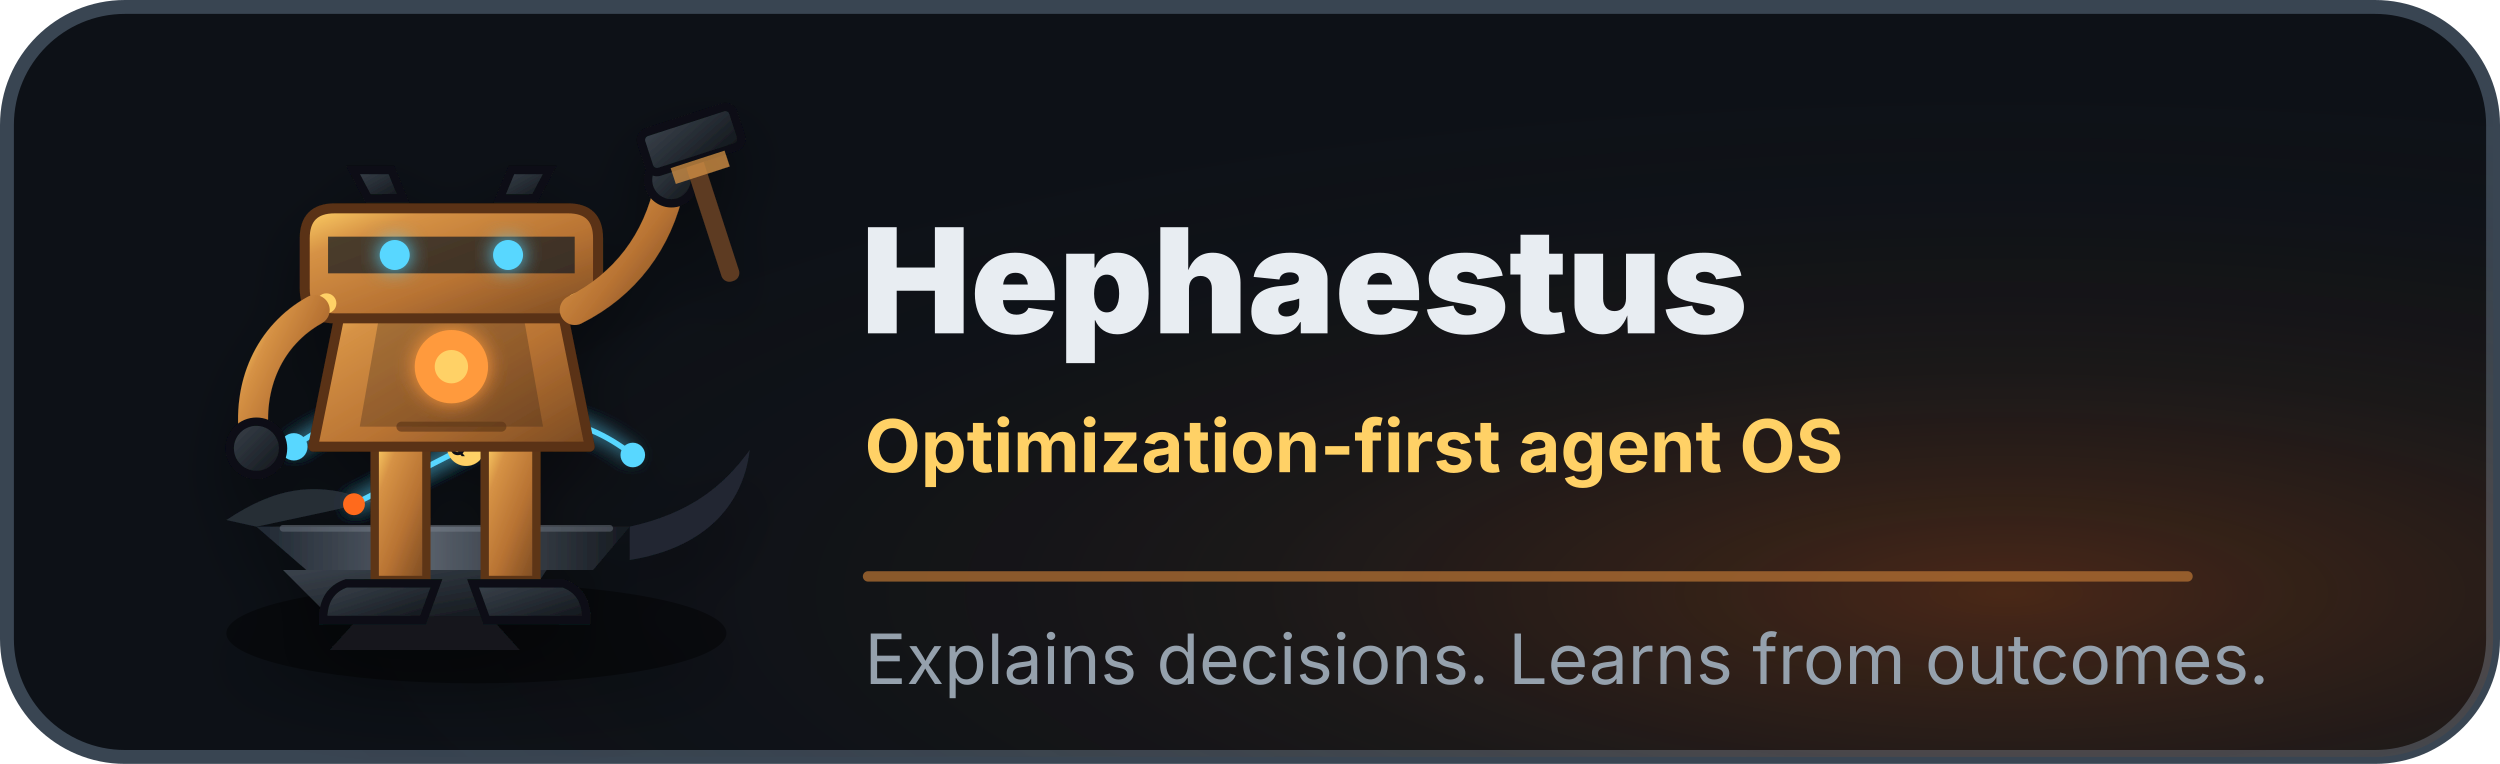
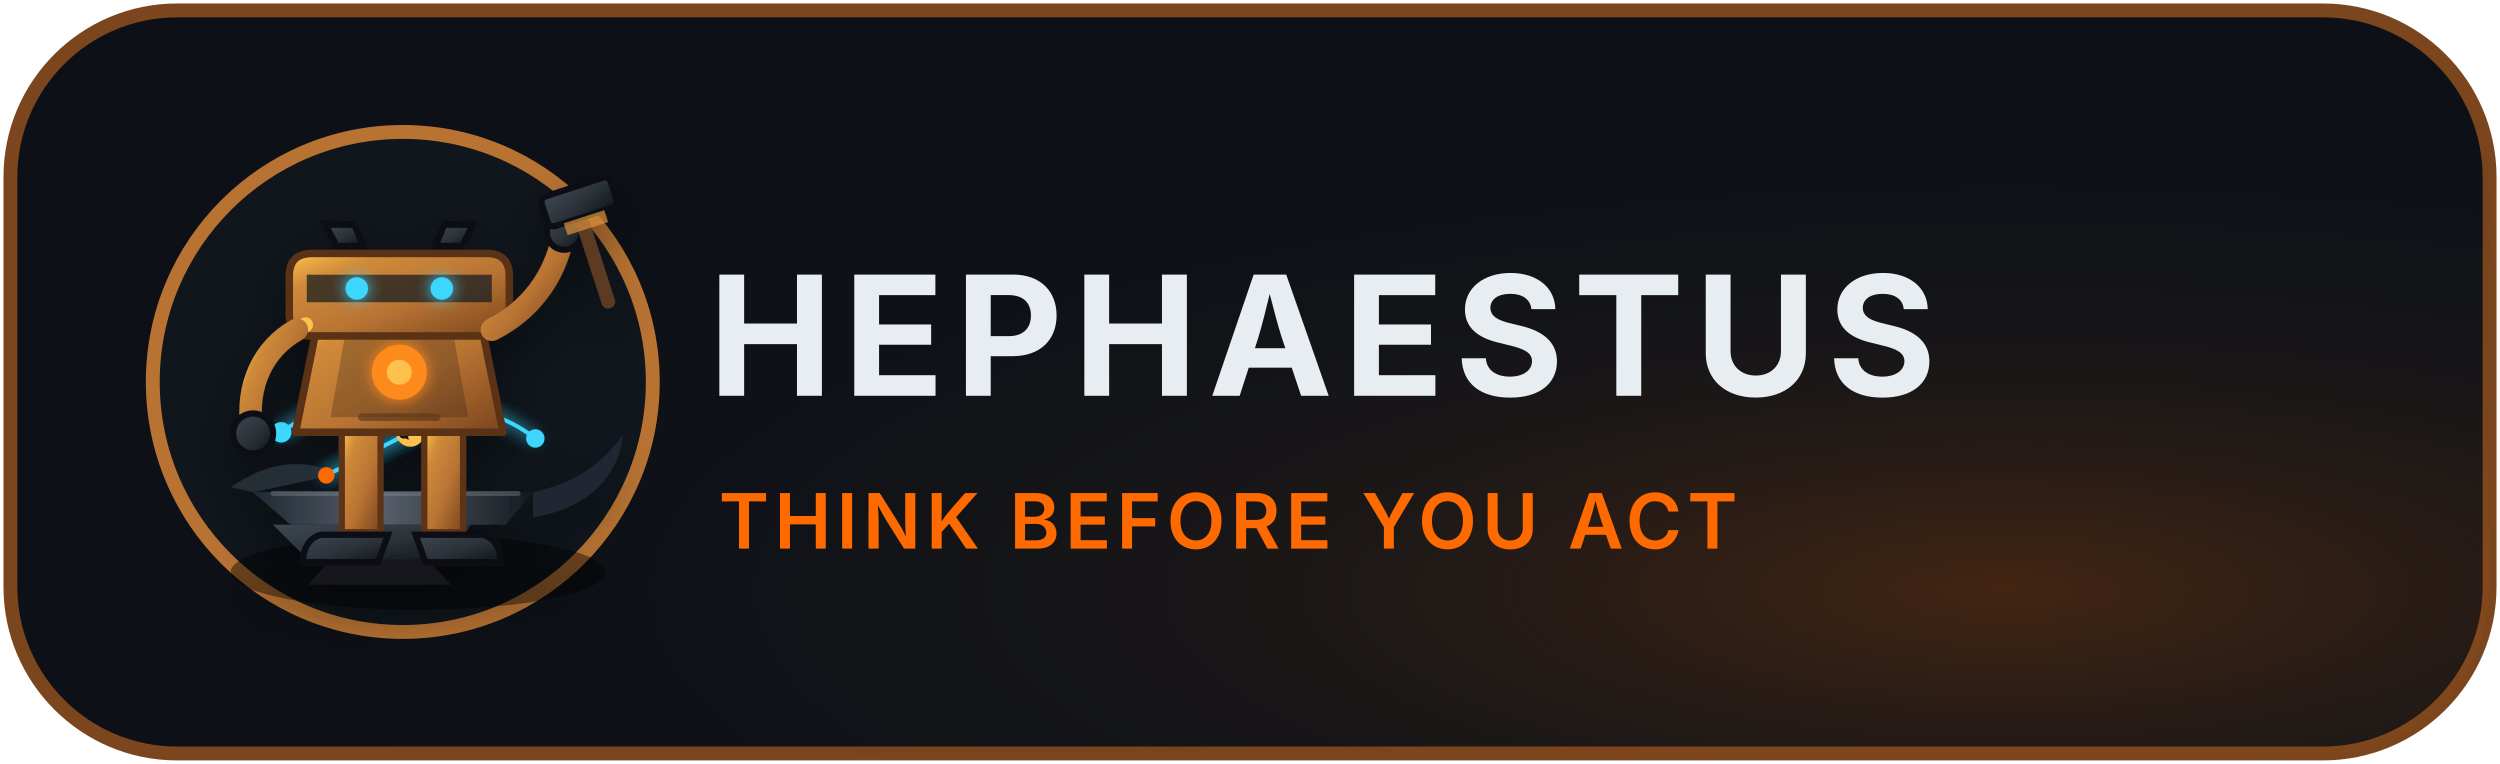
<svg xmlns="http://www.w3.org/2000/svg" width="720" height="220" viewBox="0 0 720 220" role="img" aria-label="Hephaestus Talos brand badge">
  <defs>
    <radialGradient id="emberField" cx="80%" cy="78%" r="70%">
-       <stop offset="0%" stop-color="#FF6B1A" stop-opacity="0.32" />
-       <stop offset="45%" stop-color="#7A4A22" stop-opacity="0.15" />
+       <stop offset="0%" stop-color="#FF6A00" stop-opacity="0.32" />
+       <stop offset="45%" stop-color="#7B451D" stop-opacity="0.15" />
      <stop offset="100%" stop-color="#0D1117" stop-opacity="0" />
    </radialGradient>
    <radialGradient id="coolField" cx="22%" cy="24%" r="58%">
-       <stop offset="0%" stop-color="#58D7FF" stop-opacity="0.13" />
+       <stop offset="0%" stop-color="#3DD6FF" stop-opacity="0.13" />
      <stop offset="100%" stop-color="#0D1117" stop-opacity="0" />
    </radialGradient>
    <linearGradient id="bronzeMetal" x1="0%" x2="100%" y1="0%" y2="100%">
-       <stop offset="0%" stop-color="#FFD166" />
-       <stop offset="22%" stop-color="#D69245" />
+       <stop offset="0%" stop-color="#FFC14D" />
+       <stop offset="22%" stop-color="#D08A3A" />
      <stop offset="58%" stop-color="#B87333" />
-       <stop offset="100%" stop-color="#7A4A22" />
+       <stop offset="100%" stop-color="#7B451D" />
    </linearGradient>
    <linearGradient id="darkSteel" x1="0%" x2="100%" y1="0%" y2="100%">
-       <stop offset="0%" stop-color="#3A424C" />
-       <stop offset="55%" stop-color="#242A31" />
+       <stop offset="0%" stop-color="#3D4751" />
+       <stop offset="55%" stop-color="#2B3138" />
      <stop offset="100%" stop-color="#101419" />
    </linearGradient>
    <linearGradient id="anvilTop" x1="0%" x2="100%" y1="0%" y2="0%">
      <stop offset="0%" stop-color="#202832" />
      <stop offset="45%" stop-color="#59616C" />
      <stop offset="100%" stop-color="#151A20" />
    </linearGradient>
    <filter id="softGlow" x="-60%" y="-60%" width="220%" height="220%">
      <feGaussianBlur stdDeviation="6" result="blur" />
      <feMerge>
        <feMergeNode in="blur" />
        <feMergeNode in="SourceGraphic" />
      </feMerge>
    </filter>
    <filter id="hardShadow" x="-30%" y="-30%" width="160%" height="180%">
      <feDropShadow dx="0" dy="18" stdDeviation="18" flood-color="#000000" flood-opacity="0.38" />
    </filter>
    <pattern id="grid" width="44" height="44" patternUnits="userSpaceOnUse">
      <path d="M 44 0 L 0 0 0 44" fill="none" stroke="#2E3742" stroke-opacity="0.22" stroke-width="1" />
    </pattern>
    <pattern id="sparks" width="160" height="120" patternUnits="userSpaceOnUse">
-       <circle cx="26" cy="24" r="1.6" fill="#FFD166" opacity="0.42" />
-       <circle cx="96" cy="72" r="1.2" fill="#FF6B1A" opacity="0.38" />
-       <circle cx="138" cy="38" r="1.1" fill="#58D7FF" opacity="0.22" />
+       <circle cx="26" cy="24" r="1.6" fill="#FFC14D" opacity="0.42" />
+       <circle cx="96" cy="72" r="1.2" fill="#FF6A00" opacity="0.38" />
+       <circle cx="138" cy="38" r="1.1" fill="#3DD6FF" opacity="0.22" />
    </pattern>
  </defs>
-   <rect x="2" y="2" width="716" height="216" rx="34" fill="#0D1117" stroke="#394552" stroke-width="4" />
-   <rect x="2" y="2" width="716" height="216" rx="34" fill="url(#emberField)" opacity="0.78" />
-   <g transform="translate(46 24) scale(0.48)">
+   <rect x="3" y="3" width="714" height="214" rx="48" fill="#0D1117" stroke="#7B451D" stroke-width="4" />
+   <rect x="3" y="3" width="714" height="214" rx="48" fill="url(#emberField)" opacity="0.7" />
+   <circle cx="116" cy="110" r="72" fill="#10161C" stroke="#B87333" stroke-width="4" />
+   <g transform="translate(52 46) scale(0.36)">
    <g transform="scale(1)" filter="url(#hardShadow)">
      <ellipse cx="190" cy="330" rx="150" ry="30" fill="#020407" opacity="0.42" />
      <g id="anvil">
        <path d="M58 266 H282 L260 292 H88 Z" fill="url(#anvilTop)" />
        <path d="M74 292 H232 L214 320 H102 Z" fill="url(#darkSteel)" />
        <path d="M120 320 H198 L216 340 H102 Z" fill="#12171D" />
        <path d="M40 262 C70 242 95 238 128 251 L58 266 Z" fill="#252D36" />
        <path d="M282 266 C318 258 338 242 354 220 C350 254 326 279 282 286 Z" fill="#202832" />
        <path d="M74 267 H270" stroke="#89919B" stroke-opacity="0.36" stroke-width="4" stroke-linecap="round" />
      </g>
      <g id="forged-decision-graph" transform="translate(28 18) scale(0.82)">
-         <g fill="none" stroke="#58D7FF" stroke-width="4" stroke-linecap="round" stroke-linejoin="round" filter="url(#softGlow)">
+         <g fill="none" stroke="#3DD6FF" stroke-width="4" stroke-linecap="round" stroke-linejoin="round" filter="url(#softGlow)">
          <path d="M 64 244 C 110 211 148 211 190 244" />
          <path d="M 190 244 C 232 216 272 219 312 250" />
          <path d="M 150 168 L 190 244 L 108 286" />
          <path d="M 246 170 L 190 244" />
        </g>
        <g>
-           <circle cx="64" cy="244" r="10" fill="#58D7FF" />
-           <circle cx="150" cy="168" r="12" fill="#58D7FF" />
-           <circle cx="190" cy="244" r="14" fill="#FFD166" />
-           <circle cx="246" cy="170" r="10" fill="#58D7FF" />
-           <circle cx="312" cy="250" r="9" fill="#58D7FF" />
-           <circle cx="108" cy="286" r="8" fill="#FF6B1A" />
+           <circle cx="64" cy="244" r="10" fill="#3DD6FF" />
+           <circle cx="150" cy="168" r="12" fill="#3DD6FF" />
+           <circle cx="190" cy="244" r="14" fill="#FFC14D" />
+           <circle cx="246" cy="170" r="10" fill="#3DD6FF" />
+           <circle cx="312" cy="250" r="9" fill="#3DD6FF" />
+           <circle cx="108" cy="286" r="8" fill="#FF6A00" />
          <text x="184" y="250" text-anchor="middle" font-family="Segoe UI, Inter, Arial, sans-serif" font-size="15" font-weight="800" fill="#0D1117">Q</text>
        </g>
      </g>
      <g id="talos">
        <path d="M129 218 H160 V298 H129 Z" fill="url(#bronzeMetal)" stroke="#5D3519" stroke-width="5" stroke-linejoin="round" />
        <path d="M195 218 H226 V298 H195 Z" fill="url(#bronzeMetal)" stroke="#5D3519" stroke-width="5" stroke-linejoin="round" />
        <path d="M112 300 H166 L158 322 H98 C98 310 103 303 112 300 Z" fill="url(#darkSteel)" stroke="#0B0F14" stroke-width="5" />
        <path d="M188 300 H242 C251 303 256 310 256 322 H196 Z" fill="url(#darkSteel)" stroke="#0B0F14" stroke-width="5" />
        <path d="M112 119 L238 119 L258 218 H92 Z" fill="url(#bronzeMetal)" stroke="#5A3115" stroke-width="6" stroke-linejoin="round" />
        <path d="M132 138 H218 L230 206 H120 Z" fill="#2A1D16" opacity="0.28" />
-         <circle cx="175" cy="170" r="22" fill="#FF9A3D" filter="url(#softGlow)" />
-         <circle cx="175" cy="170" r="10" fill="#FFD166" />
+         <circle cx="175" cy="170" r="22" fill="#FF8A1D" filter="url(#softGlow)" />
+         <circle cx="175" cy="170" r="10" fill="#FFC14D" />
        <path d="M145 206 H205" stroke="#5C3519" stroke-width="6" stroke-linecap="round" opacity="0.65" />
        <path d="M105 75 H245 Q263 75 263 93 V123 Q263 141 245 141 H105 Q87 141 87 123 V93 Q87 75 105 75 Z" fill="url(#bronzeMetal)" stroke="#5A3115" stroke-width="6" />
        <path d="M101 92 H249 V114 H101 Z" fill="#141A21" opacity="0.72" />
-         <circle cx="141" cy="103" r="9" fill="#58D7FF" filter="url(#softGlow)" />
-         <circle cx="209" cy="103" r="9" fill="#58D7FF" filter="url(#softGlow)" />
+         <circle cx="141" cy="103" r="9" fill="#3DD6FF" filter="url(#softGlow)" />
+         <circle cx="209" cy="103" r="9" fill="#3DD6FF" filter="url(#softGlow)" />
        <path d="M125 69 L116 52 H139 L146 69 Z" fill="url(#darkSteel)" stroke="#0B0F14" stroke-width="5" />
        <path d="M204 69 L211 52 H234 L225 69 Z" fill="url(#darkSteel)" stroke="#0B0F14" stroke-width="5" />
-         <circle cx="100" cy="132" r="6" fill="#FFD166" />
-         <circle cx="250" cy="132" r="6" fill="#FFD166" />
+         <circle cx="100" cy="132" r="6" fill="#FFC14D" />
+         <circle cx="250" cy="132" r="6" fill="#FFC14D" />
        <path d="M93 136 C66 151 52 181 57 215" fill="none" stroke="url(#bronzeMetal)" stroke-width="18" stroke-linecap="round" />
        <circle cx="58" cy="219" r="16" fill="url(#darkSteel)" stroke="#0B0F14" stroke-width="5" />
        <path d="M249 136 C279 121 299 95 306 61" fill="none" stroke="url(#bronzeMetal)" stroke-width="18" stroke-linecap="round" />
        <circle cx="307" cy="58" r="14" fill="url(#darkSteel)" stroke="#0B0F14" stroke-width="5" />
        <g transform="rotate(-18 318 44)">
          <rect x="314" y="35" width="11" height="88" rx="5" fill="#5D3B21" />
          <rect x="293" y="22" width="58" height="25" rx="5" fill="url(#darkSteel)" stroke="#0B0F14" stroke-width="5" />
-           <rect x="305" y="47" width="34" height="10" fill="#D69245" opacity="0.75" />
+           <rect x="305" y="47" width="34" height="10" fill="#D08A3A" opacity="0.75" />
        </g>
      </g>
    </g>
  </g>
-   <g transform="translate(248 54)">
-     <text x="0" y="42" font-family="Segoe UI, Inter, Arial, sans-serif" font-size="42" font-weight="850" fill="#E8EDF2">Hephaestus</text>
-     <text x="1" y="82" font-family="Segoe UI, Inter, Arial, sans-serif" font-size="21" font-weight="650" fill="#FFD166">Optimization-first agent OS</text>
-     <path d="M2 112 H382" stroke="#B87333" stroke-width="3" stroke-linecap="round" opacity="0.72" />
-     <text x="1" y="143" font-family="Segoe UI, Inter, Arial, sans-serif" font-size="20" fill="#95A1AD">Explains decisions. Learns from outcomes.</text>
+   <g transform="translate(204 68)">
+     <text x="0" y="46" font-family="Bahnschrift, Segoe UI, Inter, Arial, sans-serif" font-size="48" font-weight="700" letter-spacing="3" fill="#E8EDF2">HEPHAESTUS</text>
+     <text x="3" y="90" font-family="Bahnschrift, Segoe UI, Inter, Arial, sans-serif" font-size="22" font-weight="600" letter-spacing="1.5" fill="#FF6A00">THINK BEFORE YOU ACT</text>
  </g>
</svg>
